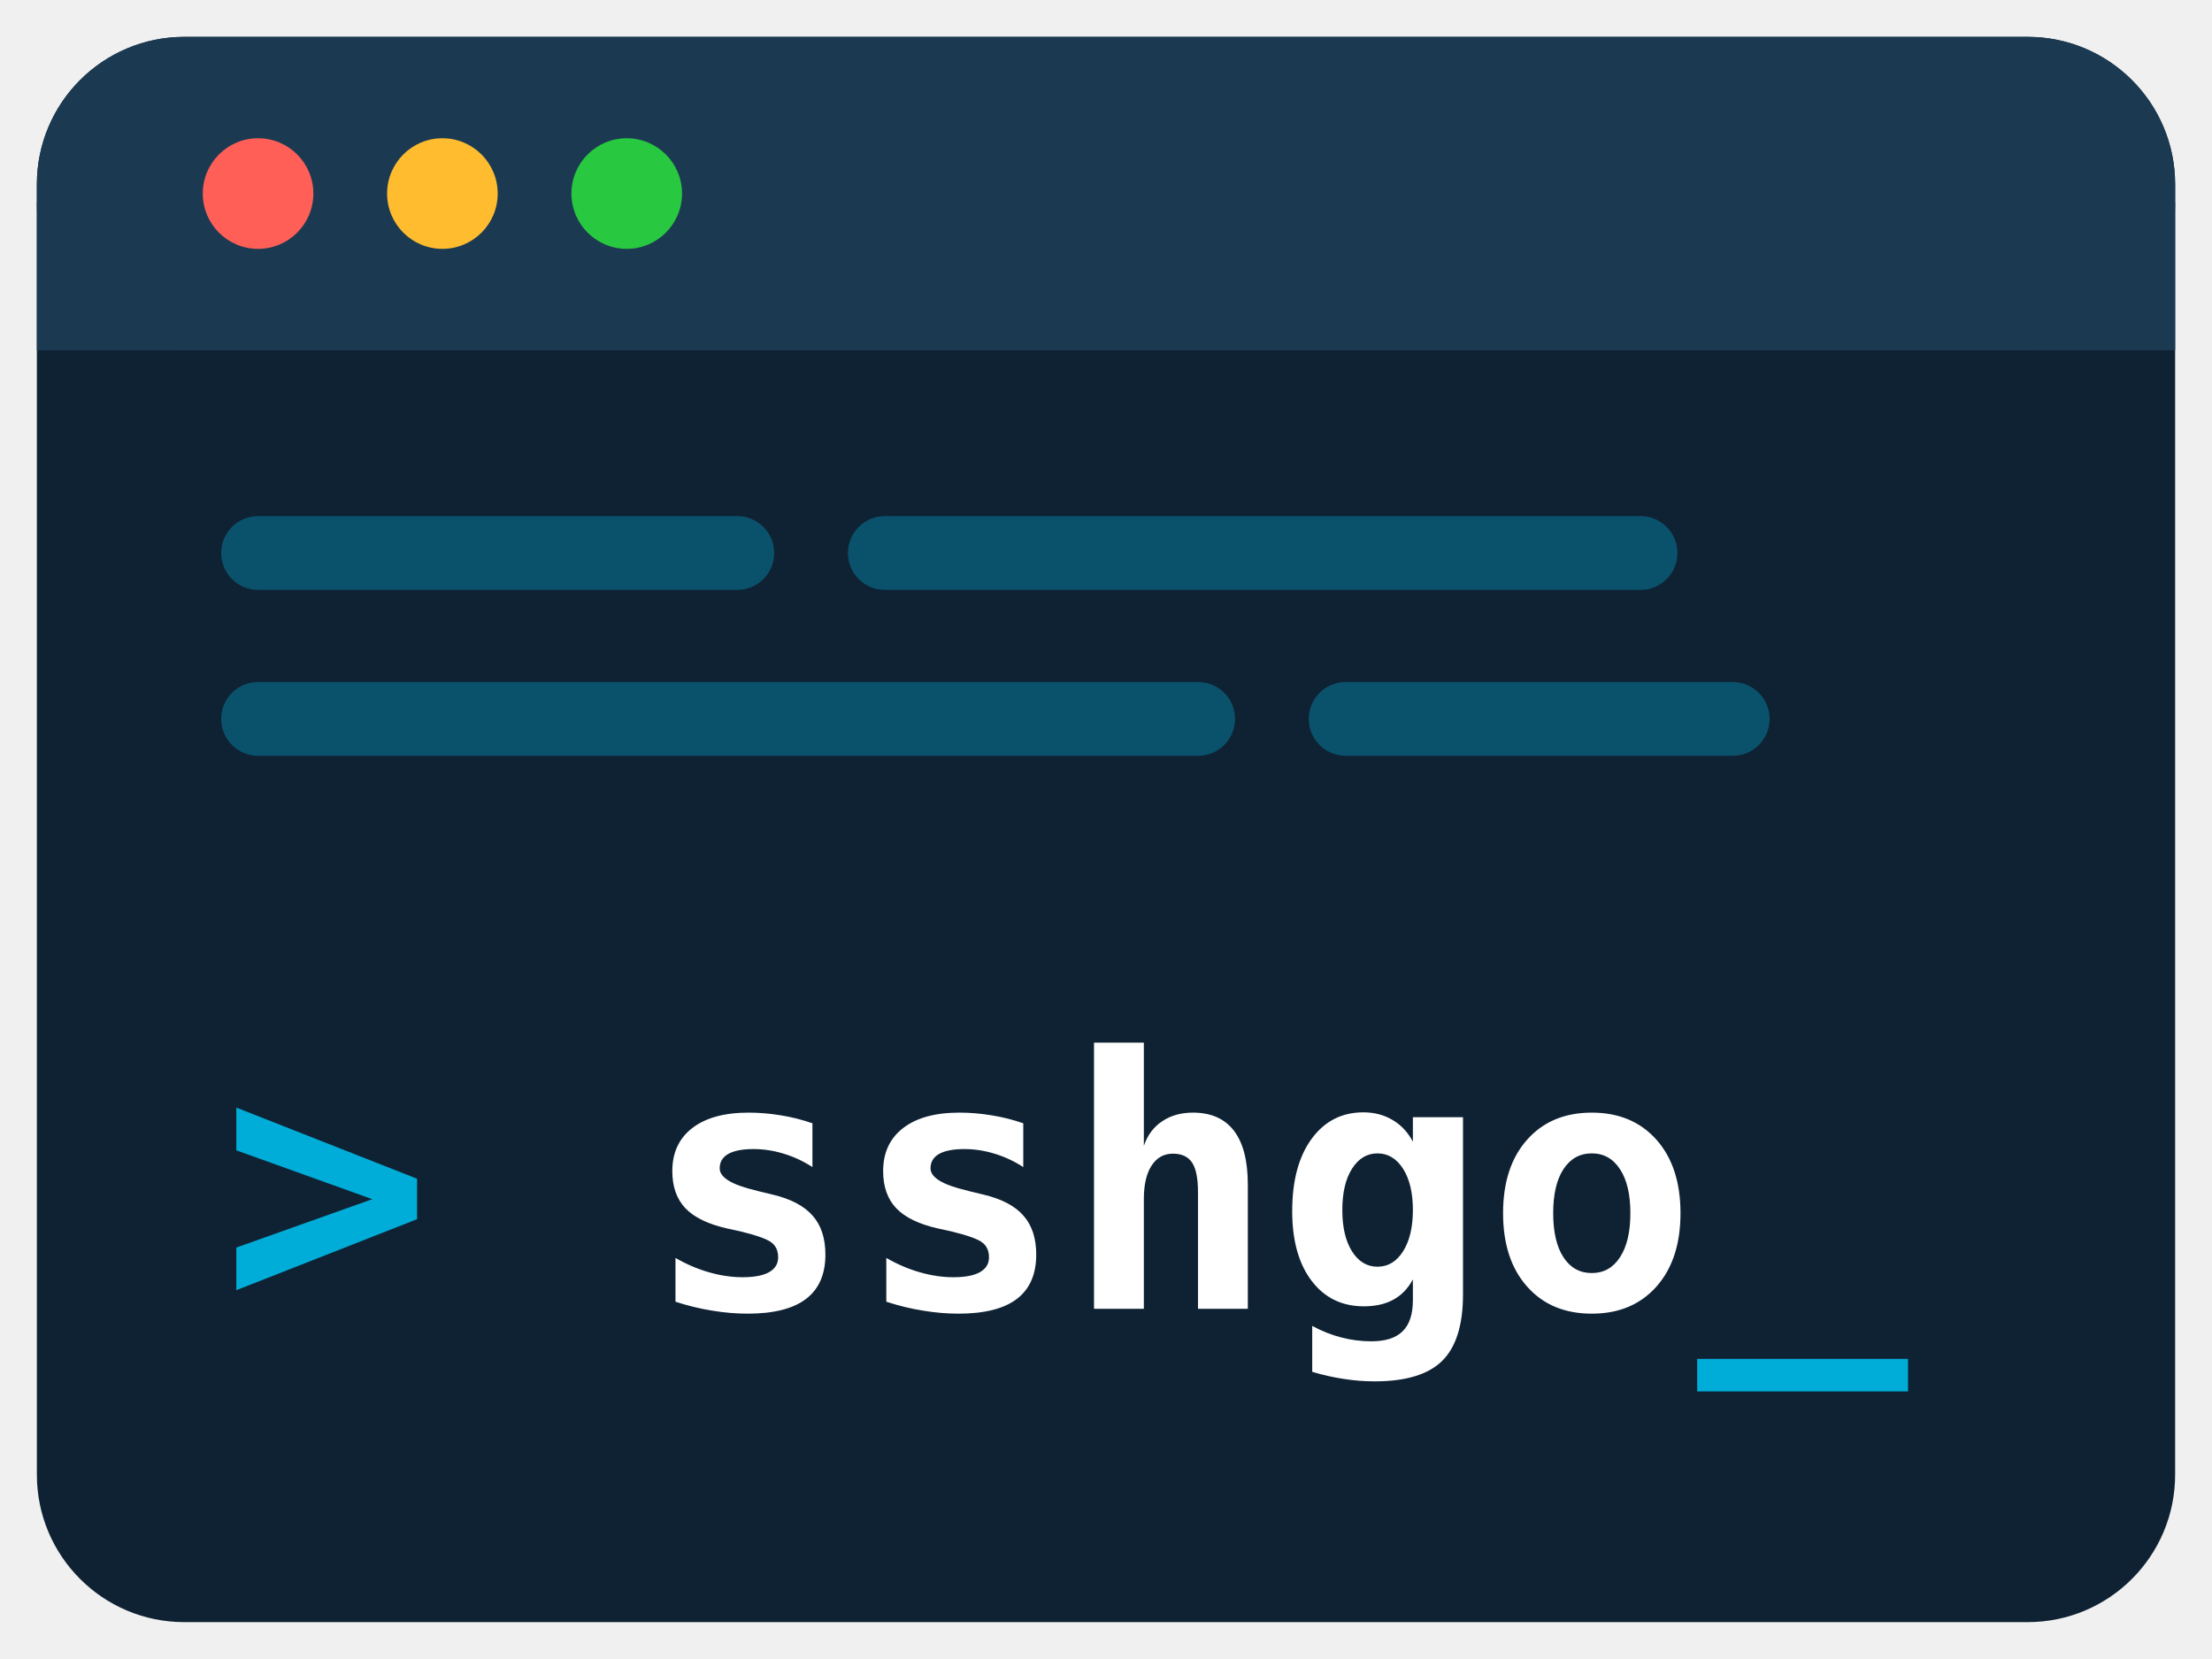
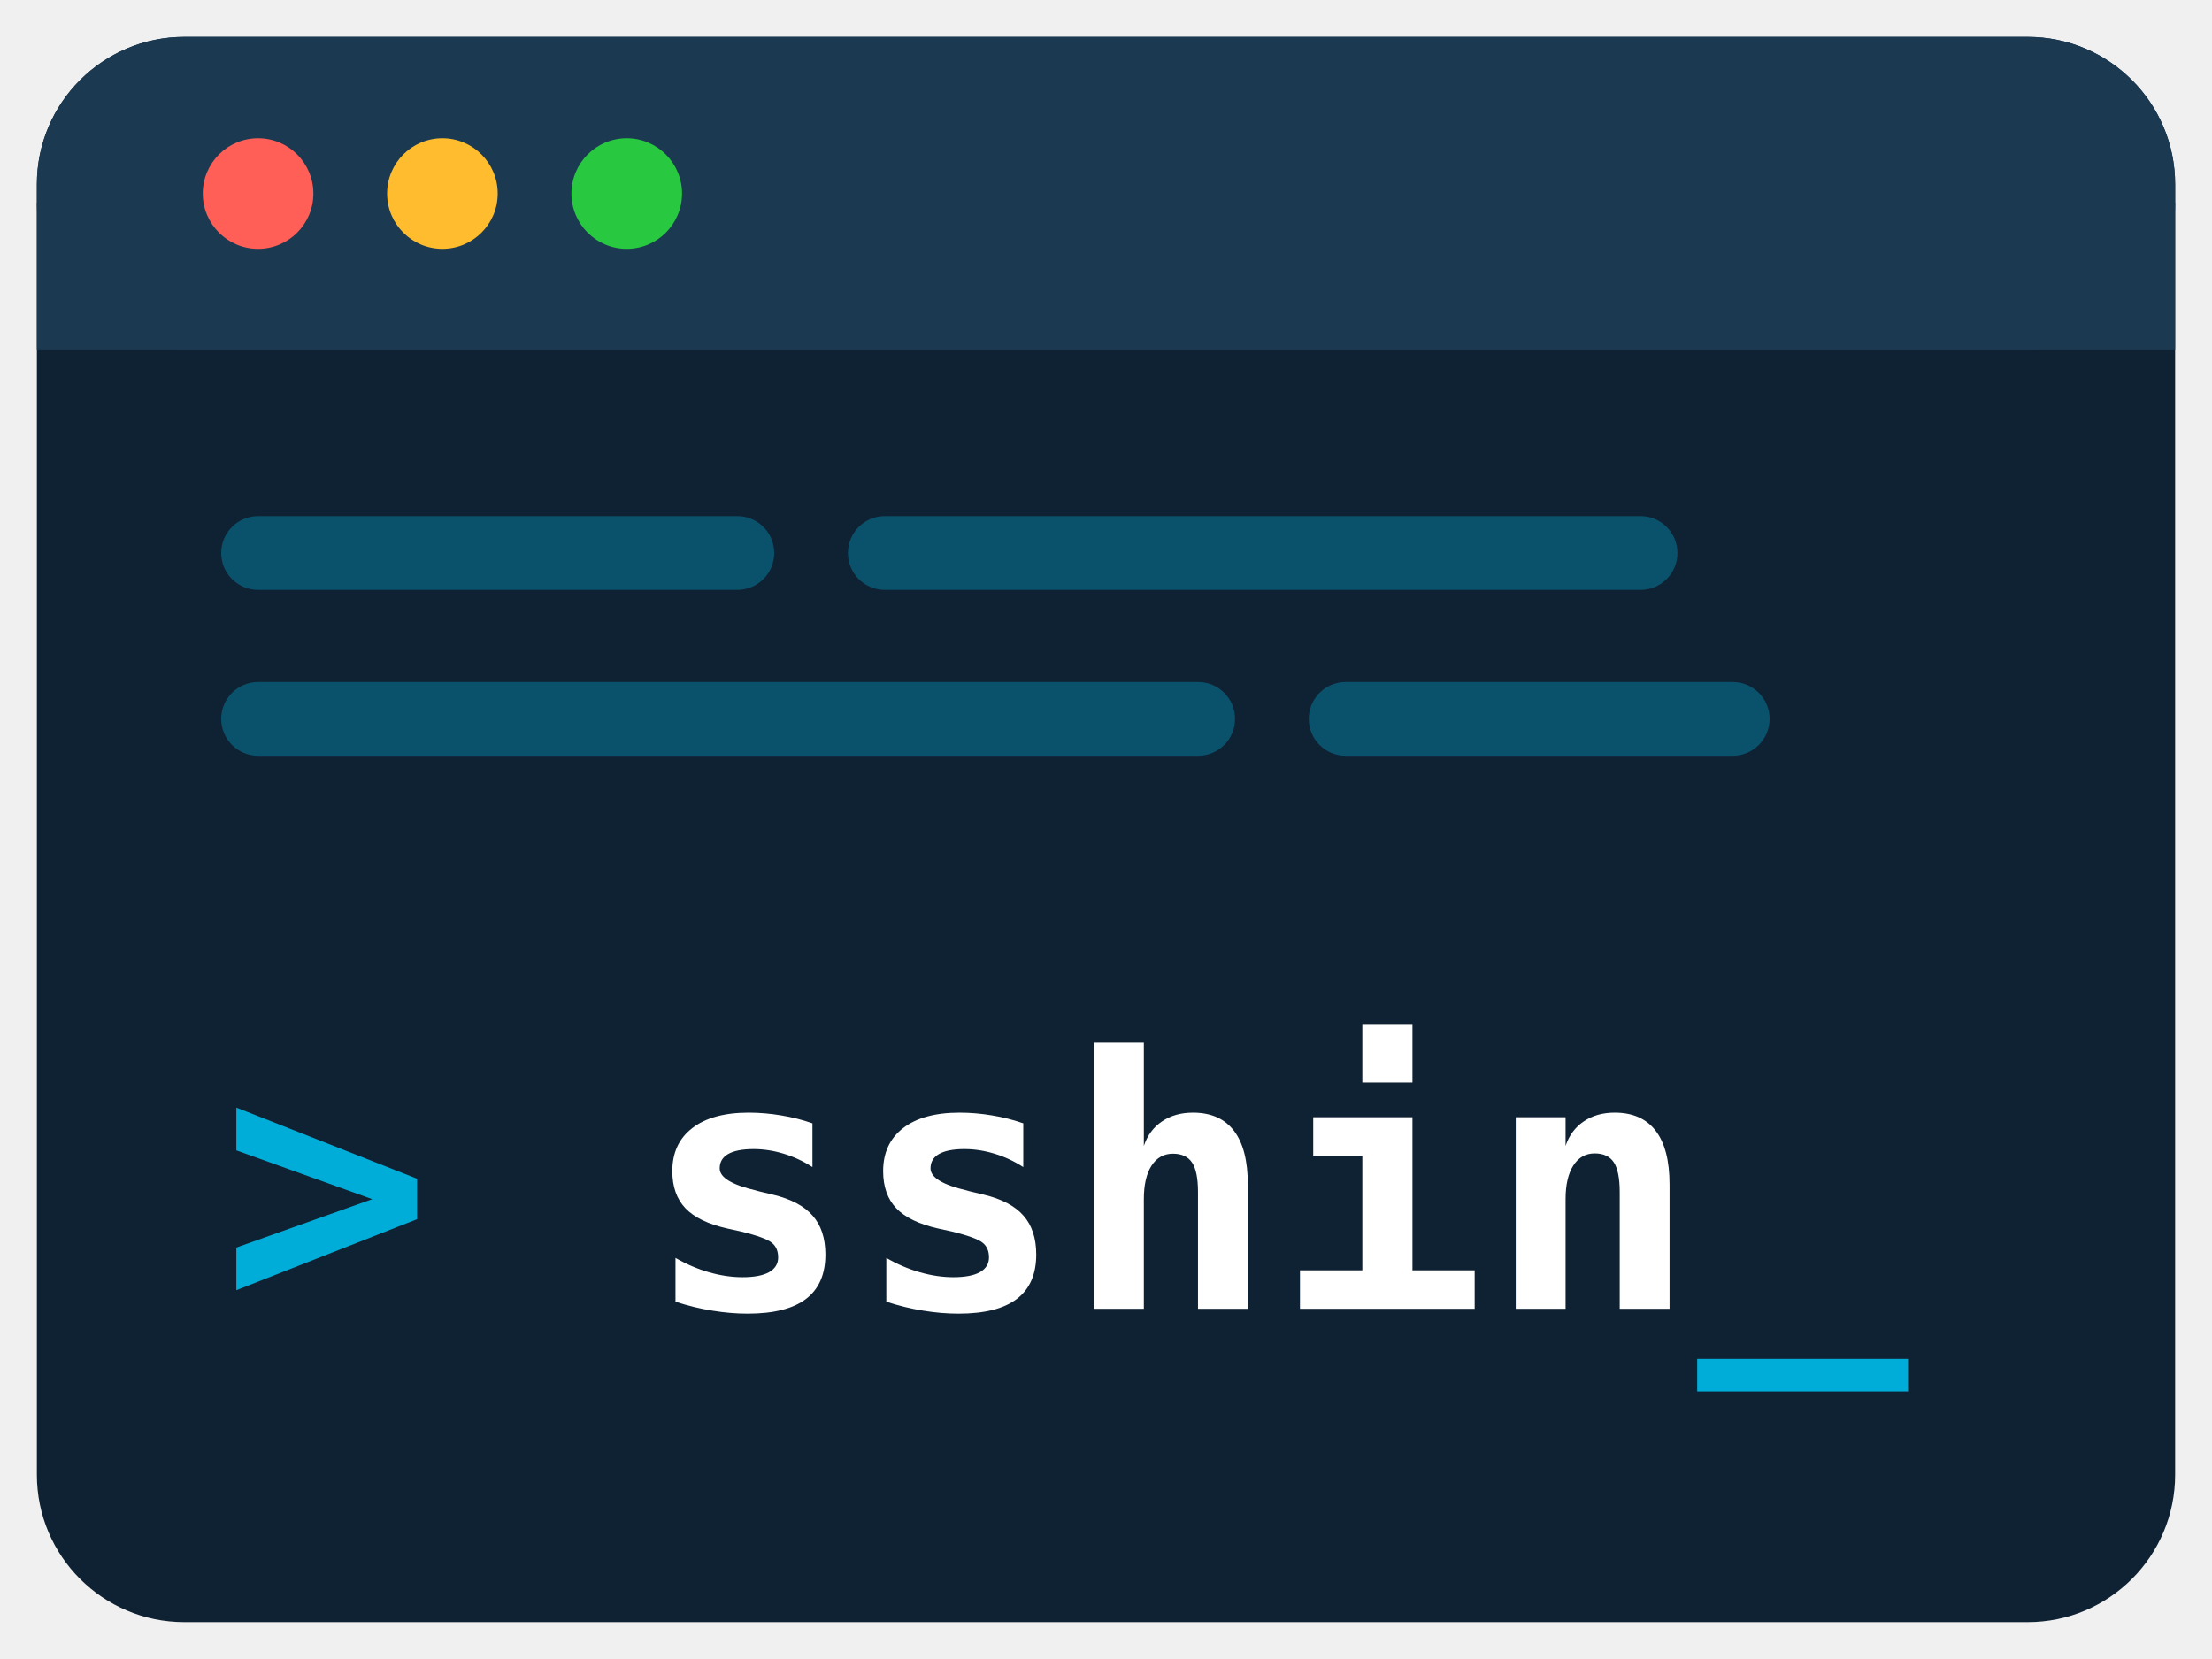
- <svg xmlns="http://www.w3.org/2000/svg" viewBox="0 0 240 180" width="240" height="180" role="img" aria-label="SSHGO">
+ <svg xmlns="http://www.w3.org/2000/svg" viewBox="0 0 240 180" width="240" height="180" role="img" aria-label="SSHIN">
  <rect x="4" y="4" width="232" height="172" rx="16" fill="#0f2233" />
  <rect x="4" y="4" width="232" height="34" rx="16" fill="#1b3a52" />
  <rect x="4" y="22" width="232" height="16" fill="#1b3a52" />
  <circle cx="28" cy="21" r="6" fill="#ff5f57" />
  <circle cx="48" cy="21" r="6" fill="#febc2e" />
  <circle cx="68" cy="21" r="6" fill="#28c840" />
  <g fill="#00ADD8" opacity="0.35">
    <rect x="24" y="56" width="60" height="8" rx="4" />
    <rect x="92" y="56" width="90" height="8" rx="4" />
    <rect x="24" y="74" width="110" height="8" rx="4" />
    <rect x="142" y="74" width="50" height="8" rx="4" />
  </g>
  <text x="24" y="142" font-family="ui-monospace, SFMono-Regular, Menlo, Consolas, monospace" font-size="38" font-weight="700" fill="#ffffff">
-     <tspan fill="#00ADD8">&gt;</tspan> sshgo<tspan fill="#00ADD8">_</tspan>
+     <tspan fill="#00ADD8">&gt;</tspan> sshin<tspan fill="#00ADD8">_</tspan>
  </text>
</svg>
